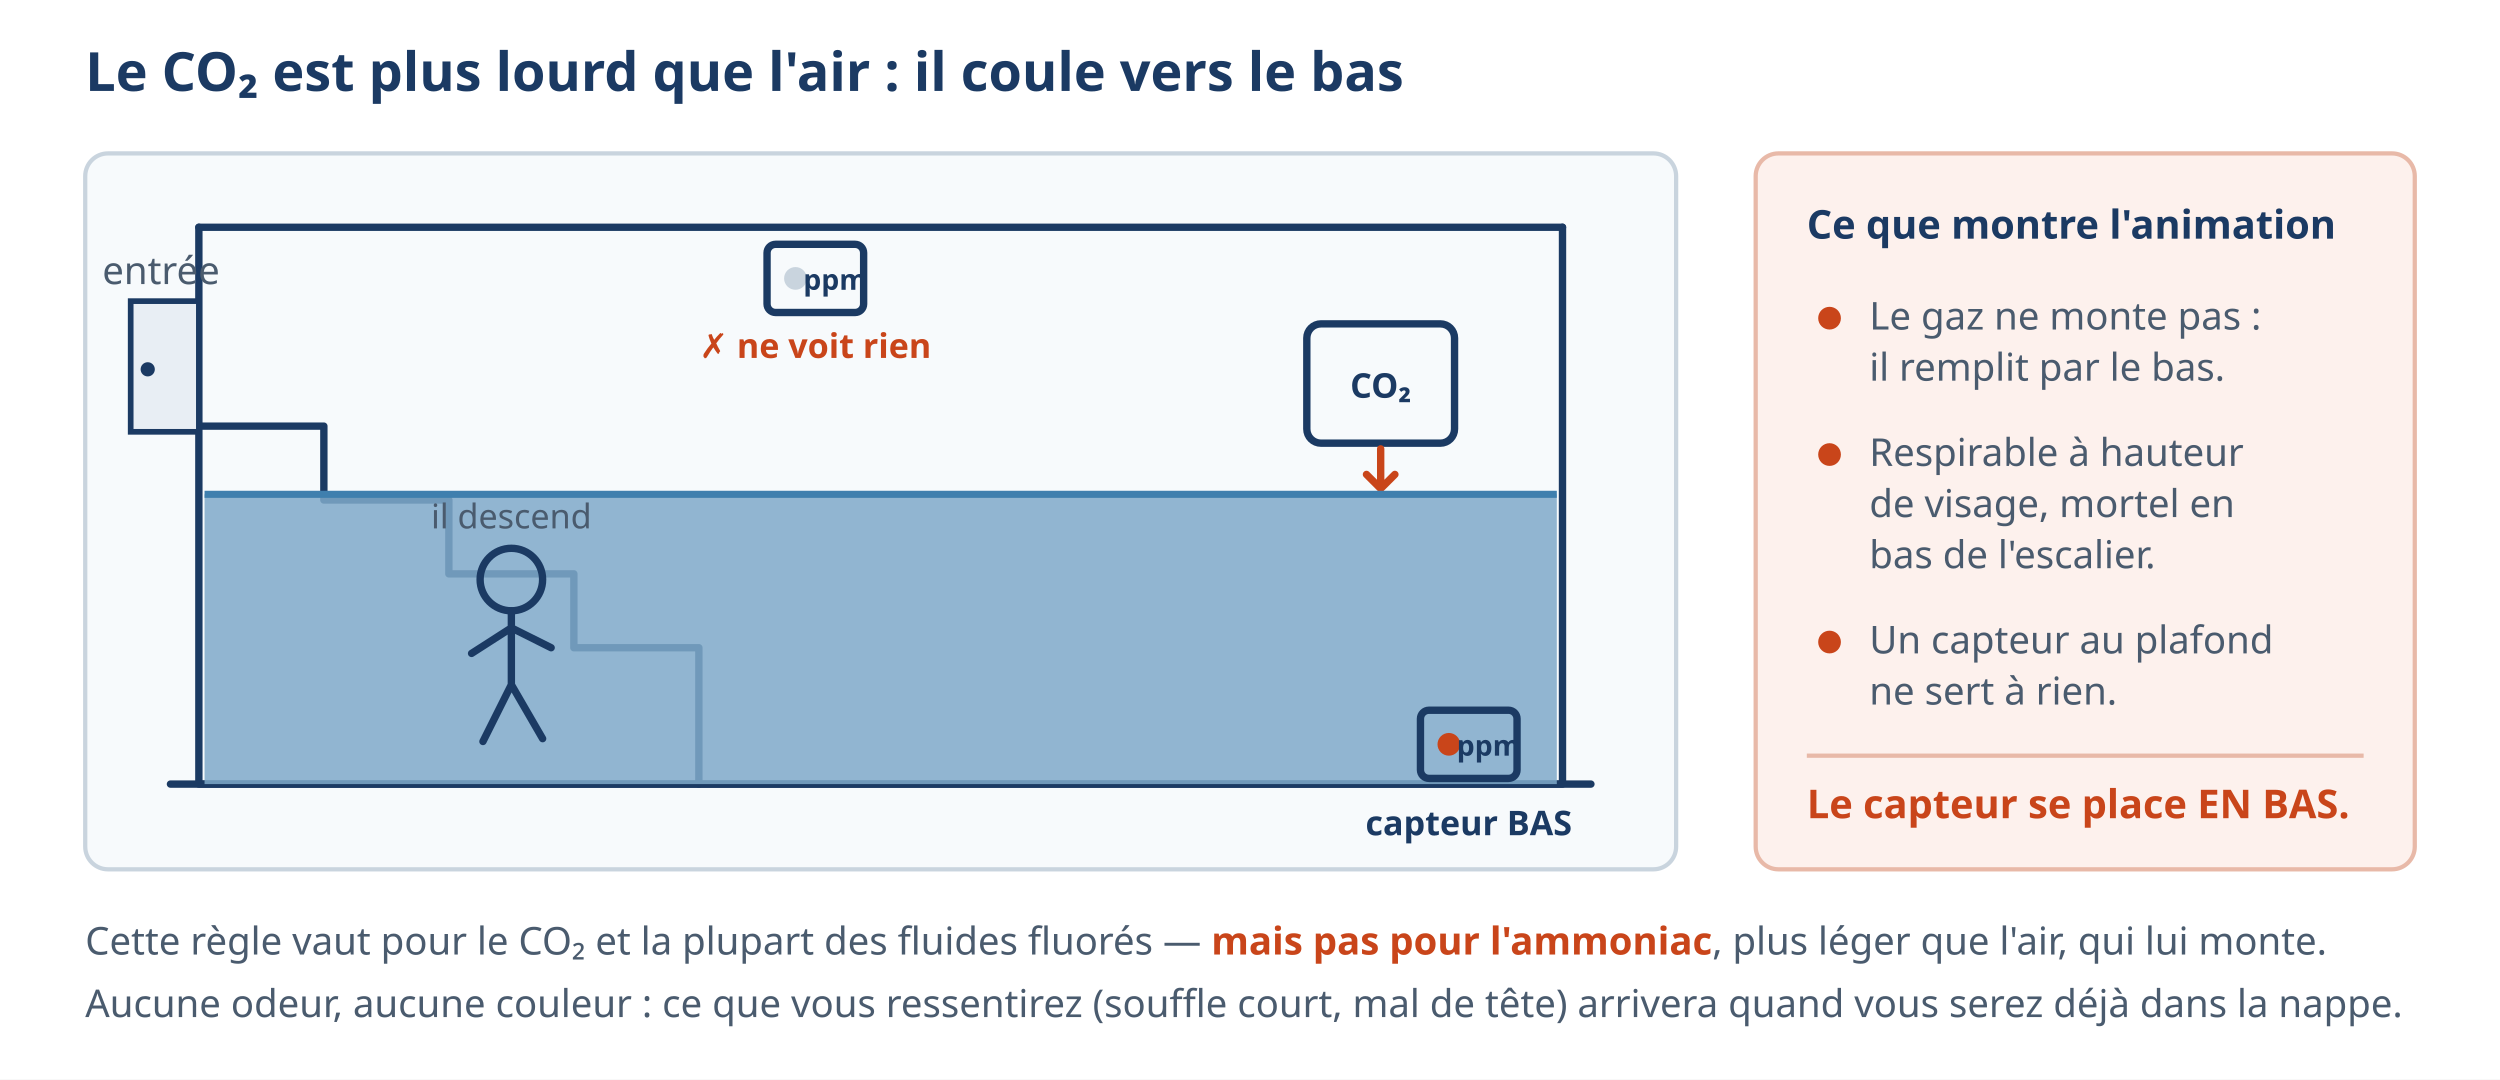
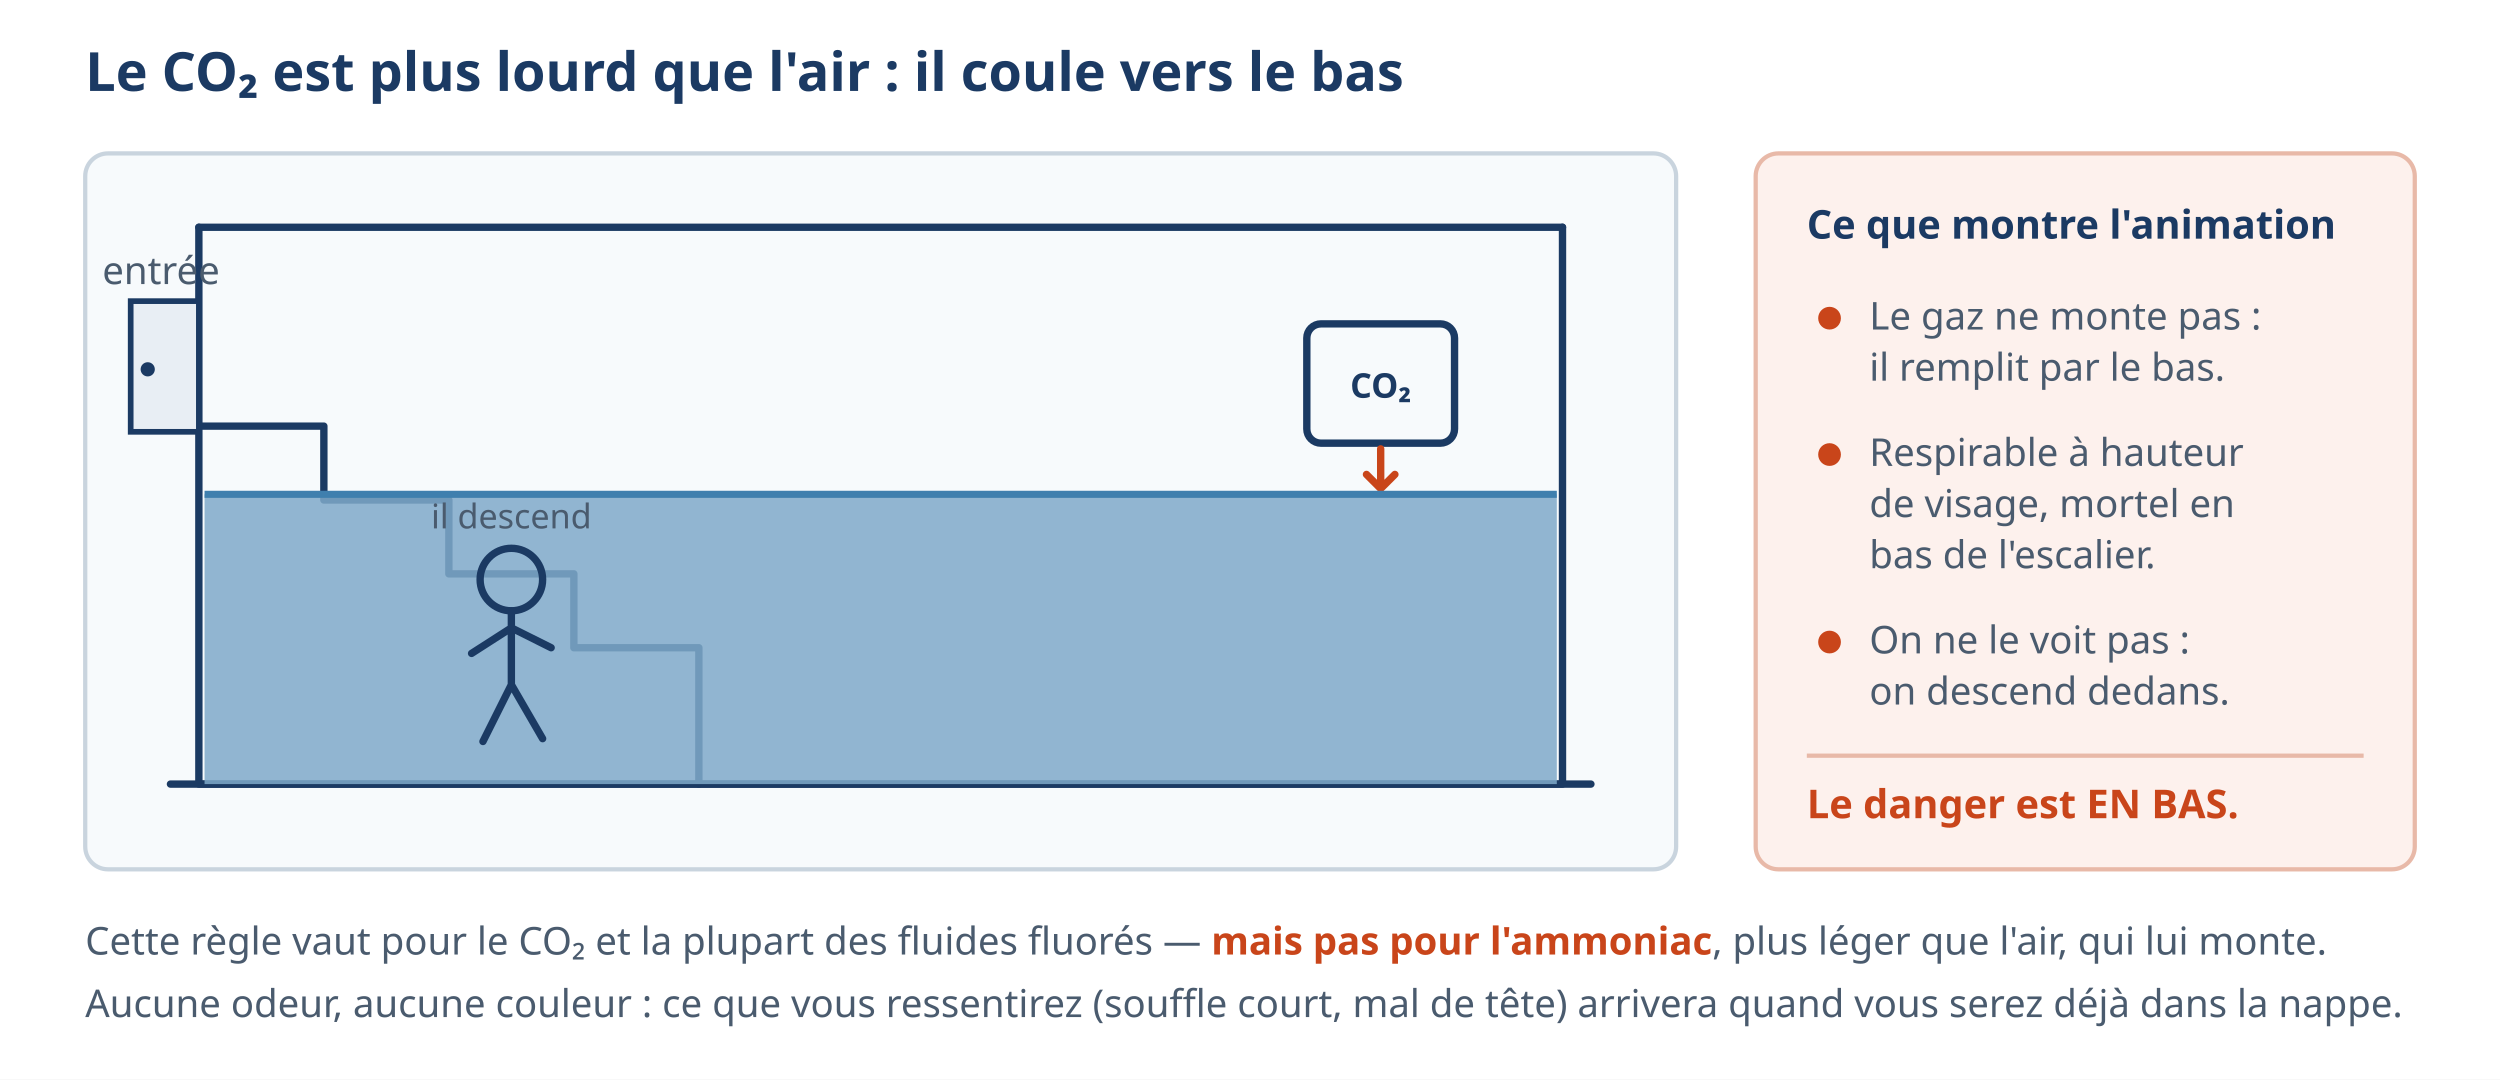
- <svg xmlns="http://www.w3.org/2000/svg" viewBox="0 0 880 380" role="img" aria-label="Animation : dans un local en contrebas, le CO2 étant plus lourd que l'air, il s'écoule vers le bas et la nappe monte depuis le sol. Le capteur placé en partie basse se déclenche ; le capteur placé au plafond, lui, ne voit rien tant que le local n'est pas presque plein. Une zone peut être respirable à hauteur de visage et déjà mortelle en bas de l'escalier.">
+ <svg xmlns="http://www.w3.org/2000/svg" viewBox="0 0 880 380" role="img" aria-label="Animation : dans un local en contrebas, le CO2 étant plus lourd que l'air, il s'écoule vers le bas et la nappe monte depuis le sol. Un technicien descend l'escalier et entre dans la nappe. Une zone peut être respirable à hauteur de visage et déjà mortelle en bas de l'escalier.">
  <style>
    .t   { font:700 19px Calibri,Segoe UI,sans-serif; fill:#1b3a63; }
    .st  { font:700 14px Calibri,Segoe UI,sans-serif; fill:#1b3a63; }
    .lg  { font:400 13.5px Calibri,Segoe UI,sans-serif; fill:#4a5b6e; }
    .bad { font:700 14px Calibri,Segoe UI,sans-serif; fill:#c9451a; }
    .p   { fill:none; stroke:#1b3a63; stroke-width:2.6; stroke-linecap:round; stroke-linejoin:round; }
    .acc { fill:none; stroke:#c9451a; stroke-width:2.6; stroke-linecap:round; stroke-linejoin:round; }
    /* Ici l'élément animé EST l'information (la nappe qui monte) : on ne peut
       pas le masquer comme sur les autres planches. À L'IMPRESSION, on neutralise
       donc les animations elles-mêmes — un élément d'animation en display:none ne
       s'exécute pas — et les valeurs de base, réglées sur l'état final, laissent
       une image juste et immobile.
       Cette neutralisation ne dépend PLUS de `prefers-reduced-motion` : elle
       supprimait la montée de la nappe à l'écran sur toute machine aux effets
       d'animation Windows désactivés, c'est-à-dire précisément la démonstration. */
    @media print { animate { display: none; } }
  </style>
  <rect width="880" height="380" fill="#ffffff" />
  <text class="t" x="30" y="32">Le CO₂ est plus lourd que l'air : il coule vers le bas</text>
  <g transform="translate(30,54)">
    <rect x="0" y="0" width="560" height="252" rx="8" fill="#f7fafc" stroke="#c9d4de" stroke-width="1.5" />
    <path class="p" d="M40,26 v196 h480 v-196" />
    <line class="p" x1="30" y1="222" x2="530" y2="222" />
    <line class="p" x1="40" y1="26" x2="520" y2="26" />
    <path class="p" d="M40,96 h44 v26 h44 v26 h44 v26 h44 v48" />
    <rect x="16" y="52" width="24" height="46" fill="#e8eef4" stroke="#1b3a63" stroke-width="2" />
    <circle cx="22" cy="76" r="2.5" fill="#1b3a63" />
    <text class="lg" x="6" y="46">entrée</text>
    <g transform="translate(430,60)">
      <rect class="p" x="0" y="0" width="52" height="42" rx="5" />
      <text x="26" y="26" text-anchor="middle" style="font:700 12px Calibri;fill:#1b3a63">CO₂</text>
      <path class="acc" d="M26,44 v14 m-5,-5 l5,5 5,-5" />
    </g>
    <g>
      <rect x="42" y="120" width="476" height="102" fill="#7fa9c9" opacity="0.85">
        <animate attributeName="y" values="216;216;120;120;216" dur="11s" repeatCount="indefinite" />
        <animate attributeName="height" values="6;6;102;102;6" dur="11s" repeatCount="indefinite" />
      </rect>
      <line x1="42" y1="120" x2="518" y2="120" stroke="#3f7fae" stroke-width="2.5">
        <animate attributeName="y1" values="216;216;120;120;216" dur="11s" repeatCount="indefinite" />
        <animate attributeName="y2" values="216;216;120;120;216" dur="11s" repeatCount="indefinite" />
      </line>
    </g>
-     <g transform="translate(470,196)">
-       <rect class="p" x="0" y="0" width="34" height="24" rx="3" fill="#fff" />
-       <circle cx="10" cy="12" r="4" fill="#c9451a">
-         <animate attributeName="fill" values="#c9d4de;#c9d4de;#c9451a;#c9451a;#c9d4de" dur="11s" repeatCount="indefinite" />
-       </circle>
-       <text x="24" y="16" text-anchor="middle" style="font:700 10px Calibri;fill:#1b3a63">ppm</text>
-     </g>
-     <text class="st" x="487" y="240" text-anchor="middle" style="font-size:12px">capteur BAS</text>
-     <g transform="translate(240,32)">
-       <rect class="p" x="0" y="0" width="34" height="24" rx="3" fill="#fff" />
-       <circle cx="10" cy="12" r="4" fill="#c9d4de" />
-       <text x="24" y="16" text-anchor="middle" style="font:700 10px Calibri;fill:#1b3a63">ppm</text>
-     </g>
-     <text class="bad" x="257" y="72" text-anchor="middle" style="font-size:12px">✗ ne voit rien</text>
    <g transform="translate(150,150)">
      <circle class="p" cx="0" cy="0" r="11" />
      <path class="p" d="M0,11 v26 M0,17 l-14,9 M0,17 l14,7 M0,37 l-10,20 M0,37 l11,19" />
    </g>
    <text class="lg" x="150" y="132" text-anchor="middle" style="font-size:12px">il descend</text>
  </g>
  <g transform="translate(618,54)">
    <rect x="0" y="0" width="232" height="252" rx="8" fill="#fdf1ed" stroke="#e8b9a8" stroke-width="1.5" />
    <text class="st" x="18" y="30">Ce que montre l'animation</text>
    <circle cx="26" cy="58" r="4" fill="#c9451a" />
    <text class="lg" x="40" y="62">Le gaz ne monte pas :</text>
    <text class="lg" x="40" y="80">il remplit par le bas.</text>
    <circle cx="26" cy="106" r="4" fill="#c9451a" />
    <text class="lg" x="40" y="110">Respirable à hauteur</text>
    <text class="lg" x="40" y="128">de visage, mortel en</text>
    <text class="lg" x="40" y="146">bas de l'escalier.</text>
    <circle cx="26" cy="172" r="4" fill="#c9451a" />
-     <text class="lg" x="40" y="176">Un capteur au plafond</text>
-     <text class="lg" x="40" y="194">ne sert à rien.</text>
+     <text class="lg" x="40" y="176">On ne le voit pas :</text>
+     <text class="lg" x="40" y="194">on descend dedans.</text>
    <line x1="18" y1="212" x2="214" y2="212" stroke="#e8b9a8" stroke-width="1.5" />
-     <text class="st" x="18" y="234" style="fill:#c9451a">Le capteur se place EN BAS.</text>
+     <text class="st" x="18" y="234" style="fill:#c9451a">Le danger est EN BAS.</text>
  </g>
  <text class="lg" x="30" y="336">Cette règle vaut pour le CO₂ et la plupart des fluides fluorés — <tspan style="font-weight:700;fill:#c9451a">mais pas pour l'ammoniac</tspan>, plus léger que l'air, qui lui monte.</text>
  <text class="lg" x="30" y="358">Aucune odeur, aucune couleur : ce que vous ressentirez (souffle court, mal de tête) arrivera quand vous serez déjà dans la nappe.</text>
</svg>
